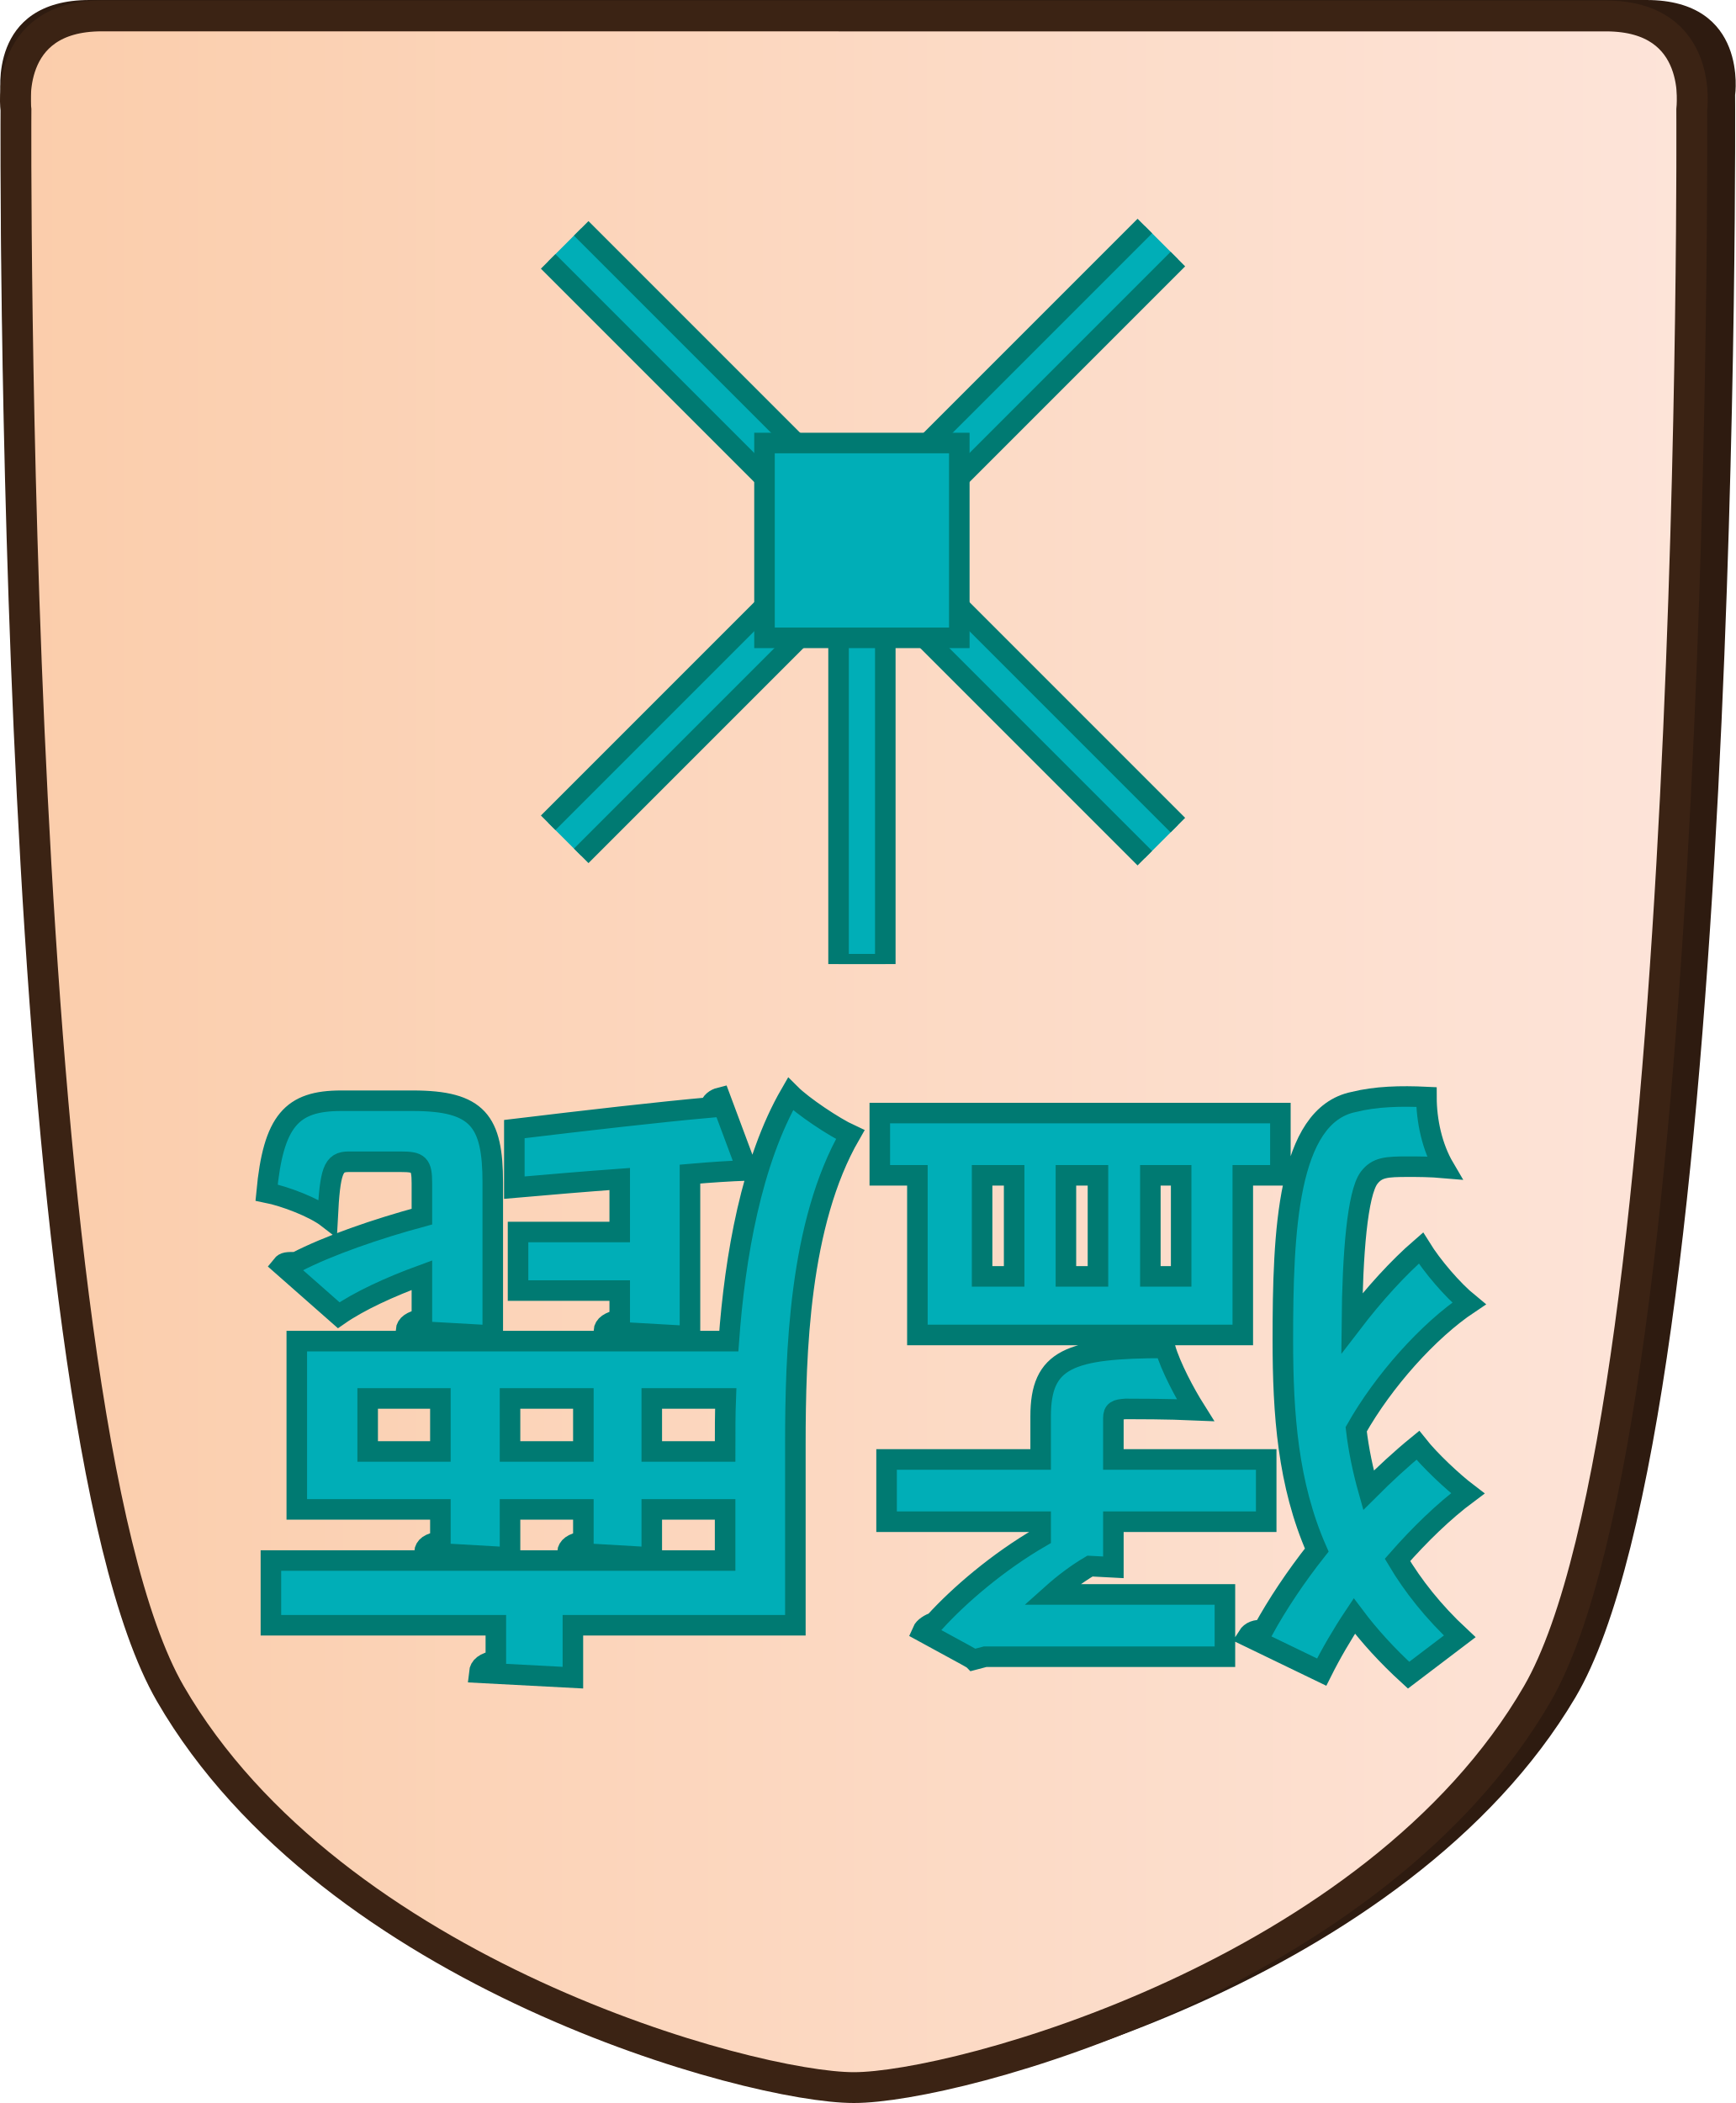
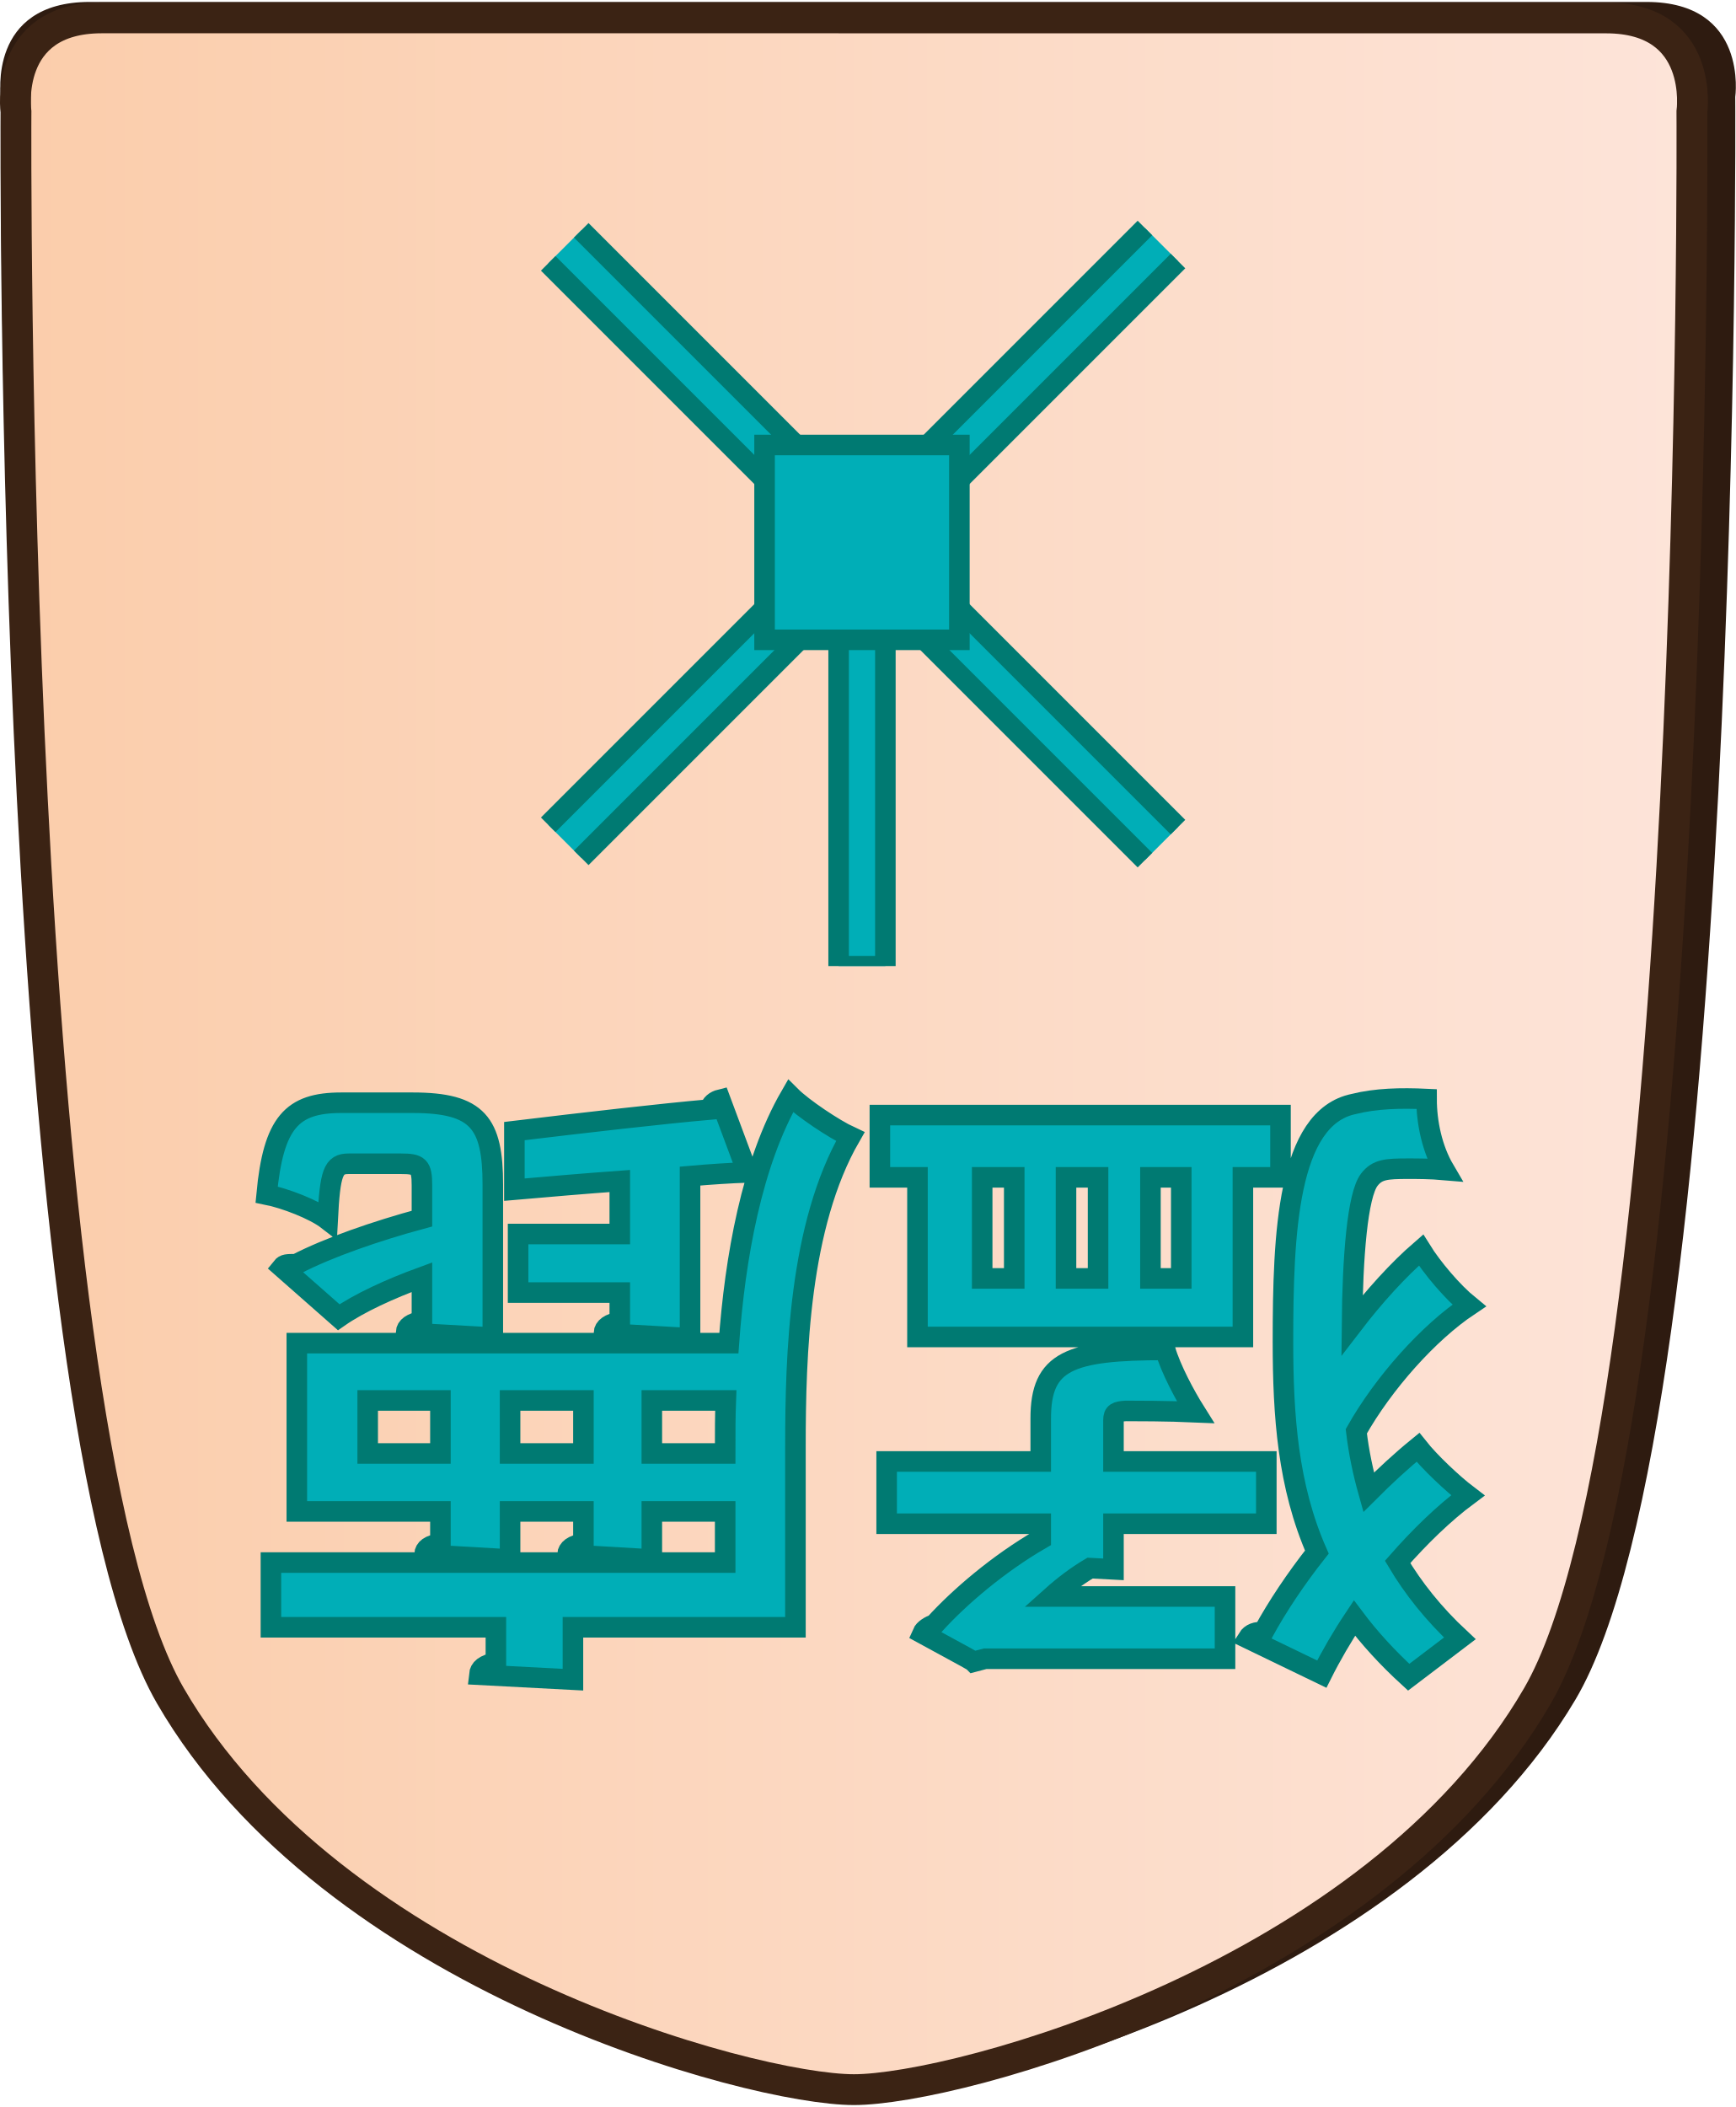
- <svg xmlns="http://www.w3.org/2000/svg" id="Layer_2" data-name="Layer 2" viewBox="0 0 337.98 409.43">
+ <svg xmlns="http://www.w3.org/2000/svg" id="Layer_2" data-name="Layer 2" width="337" height="409" viewBox="0 0 337.98 409.43">
  <defs>
    <style>
      .cls-1 {
        clip-path: url(#clippath-1);
      }

      .cls-2 {
        fill: #2e1b10;
      }

      .cls-3 {
        clip-path: url(#clippath);
      }

      .cls-4, .cls-5 {
        fill: none;
      }

      .cls-6 {
        fill: url(#linear-gradient);
      }

      .cls-6, .cls-7, .cls-5 {
        stroke-miterlimit: 10;
      }

      .cls-6, .cls-5 {
        stroke: #3b2314;
        stroke-width: 6px;
      }

      .cls-7 {
        fill: #00aeb7;
        stroke: #007a72;
        stroke-width: 4px;
      }
    </style>
    <clipPath id="clippath">
      <path id="Form_big" data-name="Form big" class="cls-5" d="M166.27,3.1H19.82C.54,3.1,3.11,21.39,3.11,21.39c0,0-1.54,253.78,30.06,308.36,31.6,54.58,113.05,76.68,133.09,76.68s101.49-22.1,133.09-76.68c31.6-54.58,30.06-308.36,30.06-308.36,0,0,2.57-18.28-16.7-18.28H166.27Z" />
    </clipPath>
    <linearGradient id="linear-gradient" x1="9978.6" y1="-1768.51" x2="10305.13" y2="-1768.51" gradientTransform="translate(-9975.6 1965.28)" gradientUnits="userSpaceOnUse">
      <stop offset="0" stop-color="#fbcdab" />
      <stop offset="1" stop-color="#fde4d9" />
    </linearGradient>
    <clipPath id="clippath-1">
      <polygon class="cls-4" points="202.3 23.39 250.42 71.51 250.42 139.57 202.3 187.69 134.24 187.69 86.12 139.57 86.12 71.51 134.24 23.39 202.3 23.39" />
    </clipPath>
  </defs>
  <g id="Main_JAP_copy" data-name="Main JAP copy">
    <g id="north_big_jap_copy_29" data-name="north big jap copy 29">
      <path id="Shadow" class="cls-2" d="M169.02,0H17.45C-2.49,0,.17,18.5,.17,18.5c0,0-1.6,256.77,31.11,311.99,32.7,55.22,116.99,77.58,137.73,77.58s105.03-22.36,137.73-77.58c32.71-55.22,31.11-311.99,31.11-311.99,0,0,2.66-18.5-17.28-18.5H169.02Z" />
      <g>
        <g class="cls-3">
          <rect id="Color_gradient" data-name="Color gradient" class="cls-6" x="3" y="-56.19" width="326.53" height="505.92" />
        </g>
        <path id="Form_big-2" data-name="Form big" class="cls-5" d="M166.27,3.1H19.82C.54,3.1,3.11,21.39,3.11,21.39c0,0-1.54,253.78,30.06,308.36,31.6,54.58,113.05,76.68,133.09,76.68s101.49-22.1,133.09-76.68c31.6-54.58,30.06-308.36,30.06-308.36,0,0,2.57-18.28-16.7-18.28H166.27Z" />
      </g>
      <g id="Pieces_copy_65" data-name="Pieces copy 65">
        <g id="Violent_Stag_BLUE_copy_36" data-name="Violent Stag BLUE copy 36">
          <g id="VSP_move_copy_36" data-name="VSP move copy 36">
            <g id="Lines">
              <g class="cls-1">
                <g>
                  <rect class="cls-7" x="163.28" y="-10.24" width="9.1" height="231.58" transform="translate(-25.47 149.6) rotate(-45)" />
                  <rect class="cls-7" x="52.04" y="101" width="231.58" height="9.1" transform="translate(-25.48 149.57) rotate(-45)" />
                  <rect class="cls-7" x="163.28" y="103.66" width="9.1" height="84.06" />
                </g>
              </g>
            </g>
            <rect id="Center" class="cls-7" x="148.86" y="86.25" width="37.93" height="37.93" />
          </g>
          <g>
            <path class="cls-7" d="M274.27,326.14c-4.2-3.84-7.68-7.68-10.56-11.52-2.4,3.6-4.56,7.32-6.36,10.92l-14.4-6.96c.6-.96,1.68-1.32,3-1.2,2.76-5.04,6.36-10.44,10.44-15.6-5.64-12.84-6.6-26.52-6.6-40.92,0-21,.84-43.68,13.8-46.32,4.32-1.08,9.12-1.2,14.16-.96,0,4.56,1.08,9.72,3.48,13.8-2.76-.24-5.16-.24-7.08-.24-4.2,0-6,.12-7.56,2.16-2.28,3-3.24,14.88-3.36,28.32,4.32-5.64,9-10.8,13.44-14.64,2.16,3.48,6.12,8.16,9.36,10.8-7.92,5.28-16.68,15.12-21.96,24.48,.48,4.08,1.32,8.04,2.4,11.88,3.12-3.12,6.36-6.12,9.6-8.76,2.28,2.88,6.72,7.08,9.72,9.36-4.68,3.48-9.36,8.04-13.68,12.96,3,5.04,6.96,10.08,12.12,14.88l-9.96,7.56Zm-95.64-97.32h-7.32v-12.12h78v12.12h-7.32v31.08h-63.36v-31.08Zm38.16,76.32l-4.56-.24c-2.64,1.56-5.16,3.48-7.44,5.52h33.72v12.12h-46.68l-2.28,.6c-.24-.24-.48-.36-9.96-5.52,.36-.84,1.44-1.44,2.4-1.8,4.8-5.28,12.36-11.76,20.64-16.56v-3h-30v-12.12h30v-8.4c0-11.16,5.52-13.32,24.24-13.32,1.08,3.72,3.84,8.88,5.88,12.12-5.4-.24-11.76-.24-13.56-.24-1.8,.12-2.4,.36-2.4,1.8v8.04h29.76v12.12h-29.76v8.88Zm13.2-56.64v-19.68h-6v19.68h6Zm-22.44,0h6.24v-19.68h-6.24v19.68Zm-16.32,0h6.24v-19.68h-6.24v19.68Z" />
            <path class="cls-7" d="M57.79,261.1h84.12c1.2-16.56,4.44-35.04,12-48.12,2.4,2.4,8.52,6.48,11.64,7.92-9.96,17.28-10.68,42.48-10.68,60.36v35.16h-43.32v10.2l-18.24-.96c.12-1.2,.96-1.92,3.24-2.4v-6.84H52.75v-12.6h88.44v-9.96h-14.28v9.36l-16.44-.96c.12-1.08,.96-1.8,3.12-2.16v-6.24h-14.28v9.36l-16.68-.96c.12-1.2,.96-1.8,3.12-2.16v-6.24h-27.96v-32.76Zm62.88-21.24v-10.32c-6.6,.48-13.68,1.08-20.52,1.68v-11.4c13.92-1.68,28.56-3.36,38.04-4.2,.24-1.08,1.08-1.68,2.04-1.92l5.28,14.16c-3.24,.12-7.08,.36-11.16,.72v31.56l-16.8-.96c.12-1.2,1.08-1.8,3.12-2.28v-5.64h-19.8v-11.4h19.8Zm6.24,42.72h14.28c0-4.56,0-7.2,.12-10.32h-14.4v10.32Zm-27.6,0h14.28v-10.32h-14.28v10.32Zm-17.16-52.2c0-3.72-.6-4.2-4.08-4.2h-10.2c-3,0-3.6,1.68-4.08,10.92-2.64-2.04-8.28-4.2-11.88-4.92,1.32-14.04,4.92-17.88,14.52-17.88h13.92c12.72,0,15.6,3.96,15.6,15.96v29.76l-16.92-.96c.12-1.2,1.08-1.8,3.12-2.28v-8.52c-6.24,2.28-12.24,5.04-16.2,7.8l-11.04-9.72c.48-.6,.96-.6,2.76-.6,6.24-3.24,15.6-6.48,24.48-8.88v-6.48Zm-10.56,52.2h14.16v-10.32h-14.16v10.32Z" />
          </g>
        </g>
      </g>
    </g>
  </g>
</svg>
